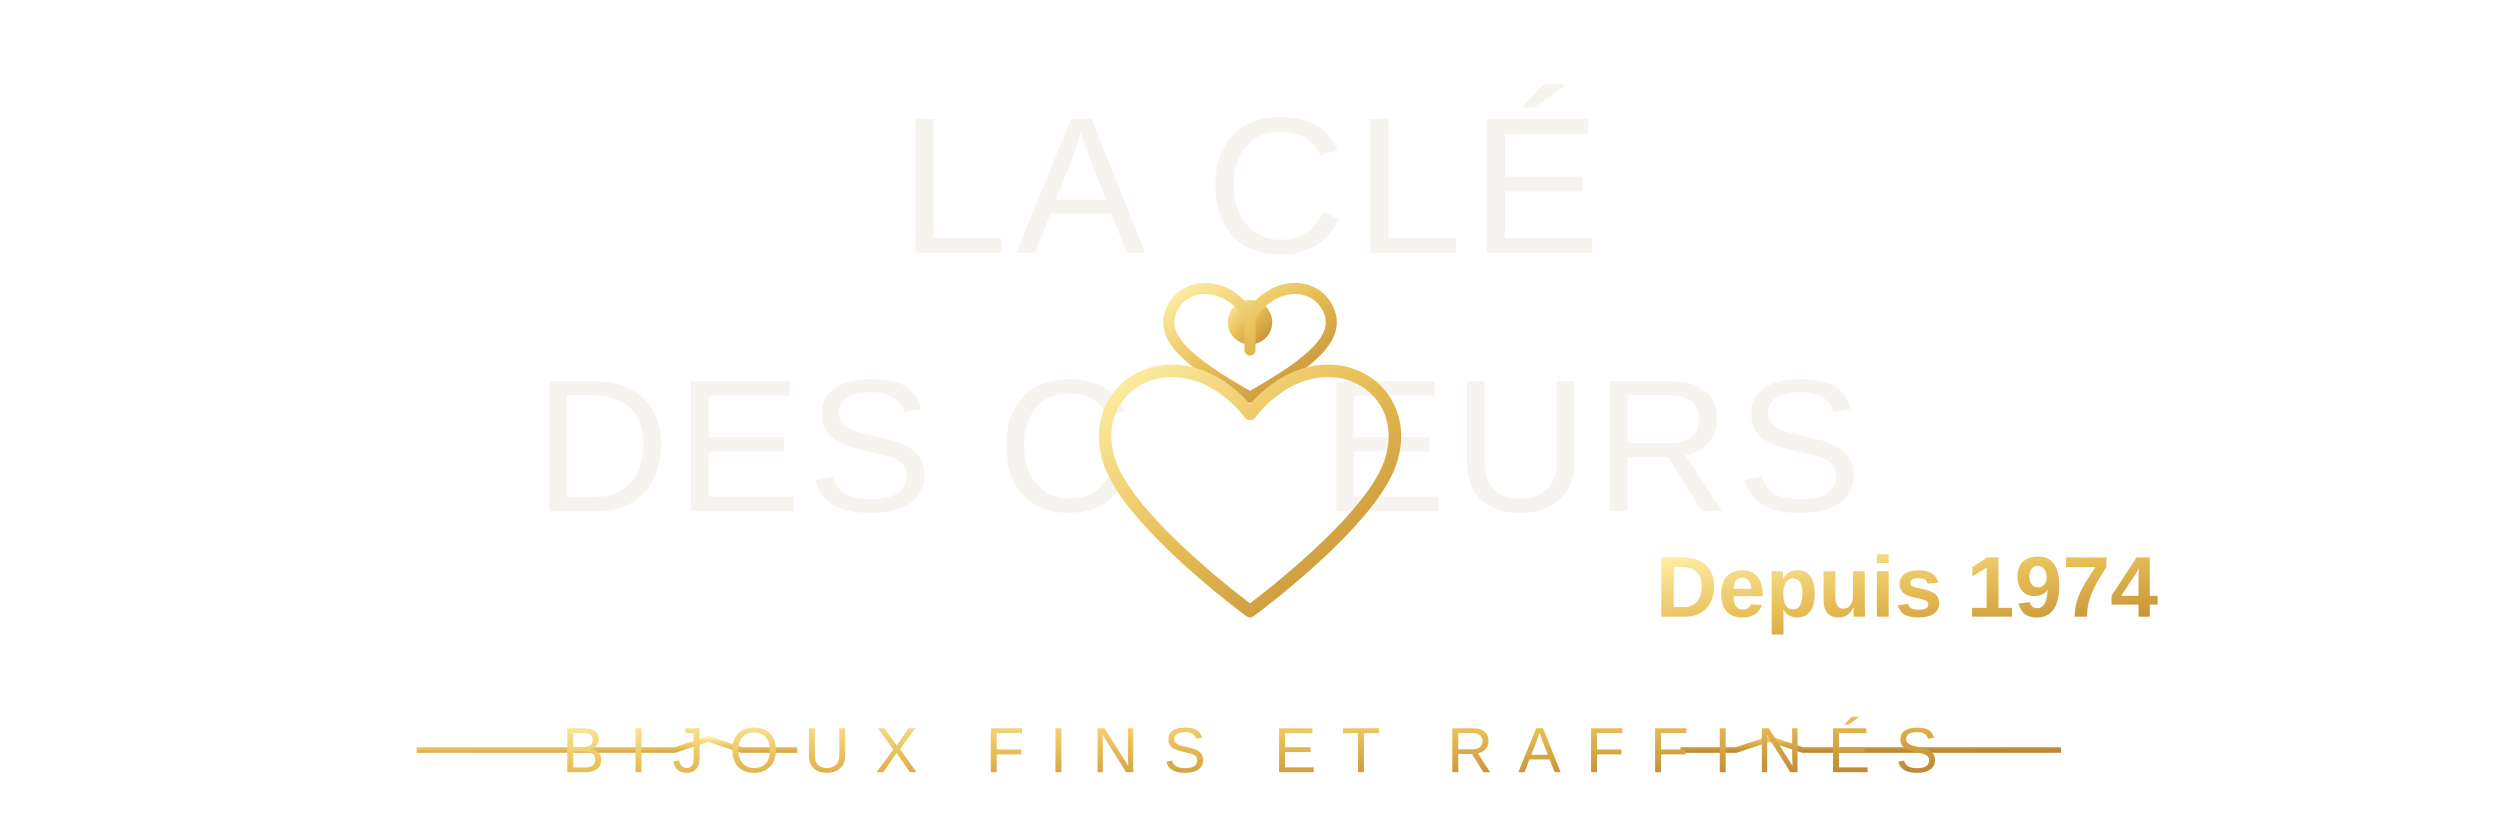
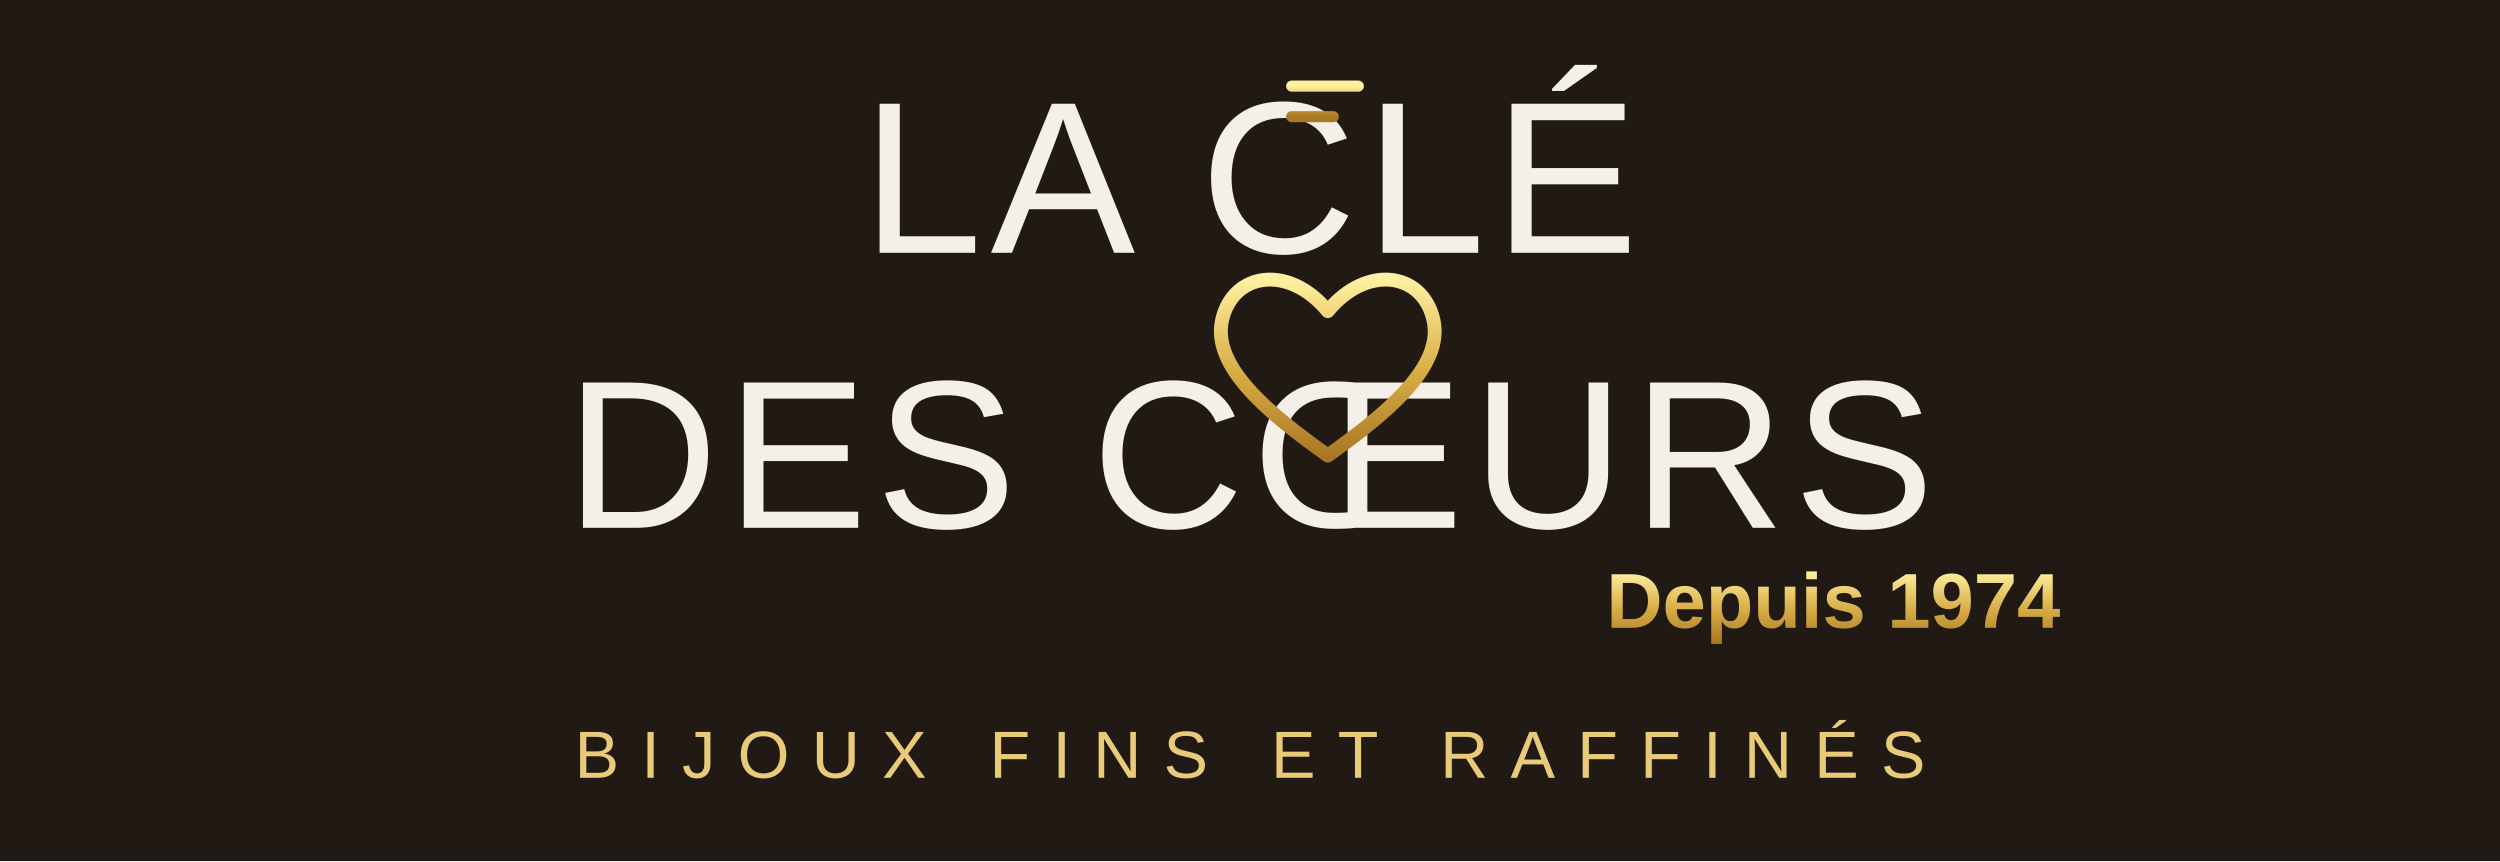
- <svg xmlns="http://www.w3.org/2000/svg" viewBox="0 0 900 300" role="img" aria-labelledby="title desc">
+ <svg xmlns="http://www.w3.org/2000/svg" viewBox="0 0 900 310" role="img" aria-labelledby="title desc">
  <defs>
-     <linearGradient id="or" x1="0" y1="0" x2="1" y2="1">
-       <stop offset="0" stop-color="#fff0a8" />
-       <stop offset=".48" stop-color="#e7bd55" />
-       <stop offset="1" stop-color="#bd8730" />
+     <linearGradient id="gold" x1="0" y1="0" x2="0" y2="1">
+       <stop offset="0" stop-color="#fff0a0" />
+       <stop offset=".52" stop-color="#d8ad45" />
+       <stop offset="1" stop-color="#a97825" />
    </linearGradient>
  </defs>
-   <g fill="#f7f4ef" font-family="Montserrat,Arial,sans-serif" font-weight="300" text-anchor="middle">
-     <text x="450" y="91" font-size="70" letter-spacing="3">LA CLÉ</text>
-     <text x="300" y="184" font-size="68" letter-spacing="2">DES C</text>
-     <text x="573" y="184" font-size="68" letter-spacing="2">EURS</text>
+   <rect width="900" height="310" fill="#211914" />
+   <g fill="#f4f0e9" font-family="Arial, Helvetica, sans-serif" font-weight="300" text-anchor="middle">
+     <text x="450" y="91" font-size="78" letter-spacing="3">LA CLÉ</text>
+     <text x="450" y="190" font-size="76" letter-spacing="3">DES CŒURS</text>
  </g>
-   <g fill="none" stroke="url(#or)" stroke-linecap="round" stroke-linejoin="round">
-     <path d="M450 0V112" stroke-width="4" />
-     <circle cx="450" cy="116" r="8" fill="url(#or)" stroke="none" />
-     <path d="M450 126v-12m0 0c-8-13-23-13-28-3-5 10 5 19 28 32 23-13 33-22 28-32-5-10-20-10-28 3Z" stroke-width="4" />
-     <path d="M450 149C426 119 391 137 399 165c6 22 51 55 51 55s45-33 51-55c8-28-27-46-51-16Z" stroke-width="4.5" />
+   <g fill="none" stroke="url(#gold)" stroke-linecap="round" stroke-linejoin="round">
+     <path d="M478 12 L478 118" stroke-width="5" />
+     <path d="M465 31 L489 31 M465 42 L480 42" stroke-width="4" />
+     <path d="M478 112 C464 95 444 98 440 115 C436 132 457 149 478 164 C499 149 520 132 516 115 C512 98 492 95 478 112Z" stroke-width="5" />
+     <path d="M478 164 L478 190" stroke-width="4" />
  </g>
-   <text x="596" y="222" fill="url(#or)" font-family="Montserrat,Arial,sans-serif" font-size="31" font-weight="700">Depuis 1974</text>
-   <path d="M150 270h75l18 0 12-4 12 4h20m318 0h20l12-4 12 4h18 75" fill="none" stroke="url(#or)" stroke-width="2" />
-   <text x="450" y="278" fill="url(#or)" font-family="Montserrat,Arial,sans-serif" font-size="23" font-weight="400" letter-spacing="9" text-anchor="middle">BIJOUX FINS ET RAFFINÉS</text>
+   <text x="660" y="226" fill="url(#gold)" font-family="Arial, Helvetica, sans-serif" font-size="28" font-weight="700" text-anchor="middle">Depuis 1974</text>
+   <path d="M42 270 H72 M828 270 H858" stroke="url(#gold)" stroke-width="2" />
+   <text x="450" y="280" fill="#e8ca79" font-family="Arial, Helvetica, sans-serif" font-size="24" font-weight="400" letter-spacing="8" text-anchor="middle">BIJOUX FINS ET RAFFINÉS</text>
</svg>
